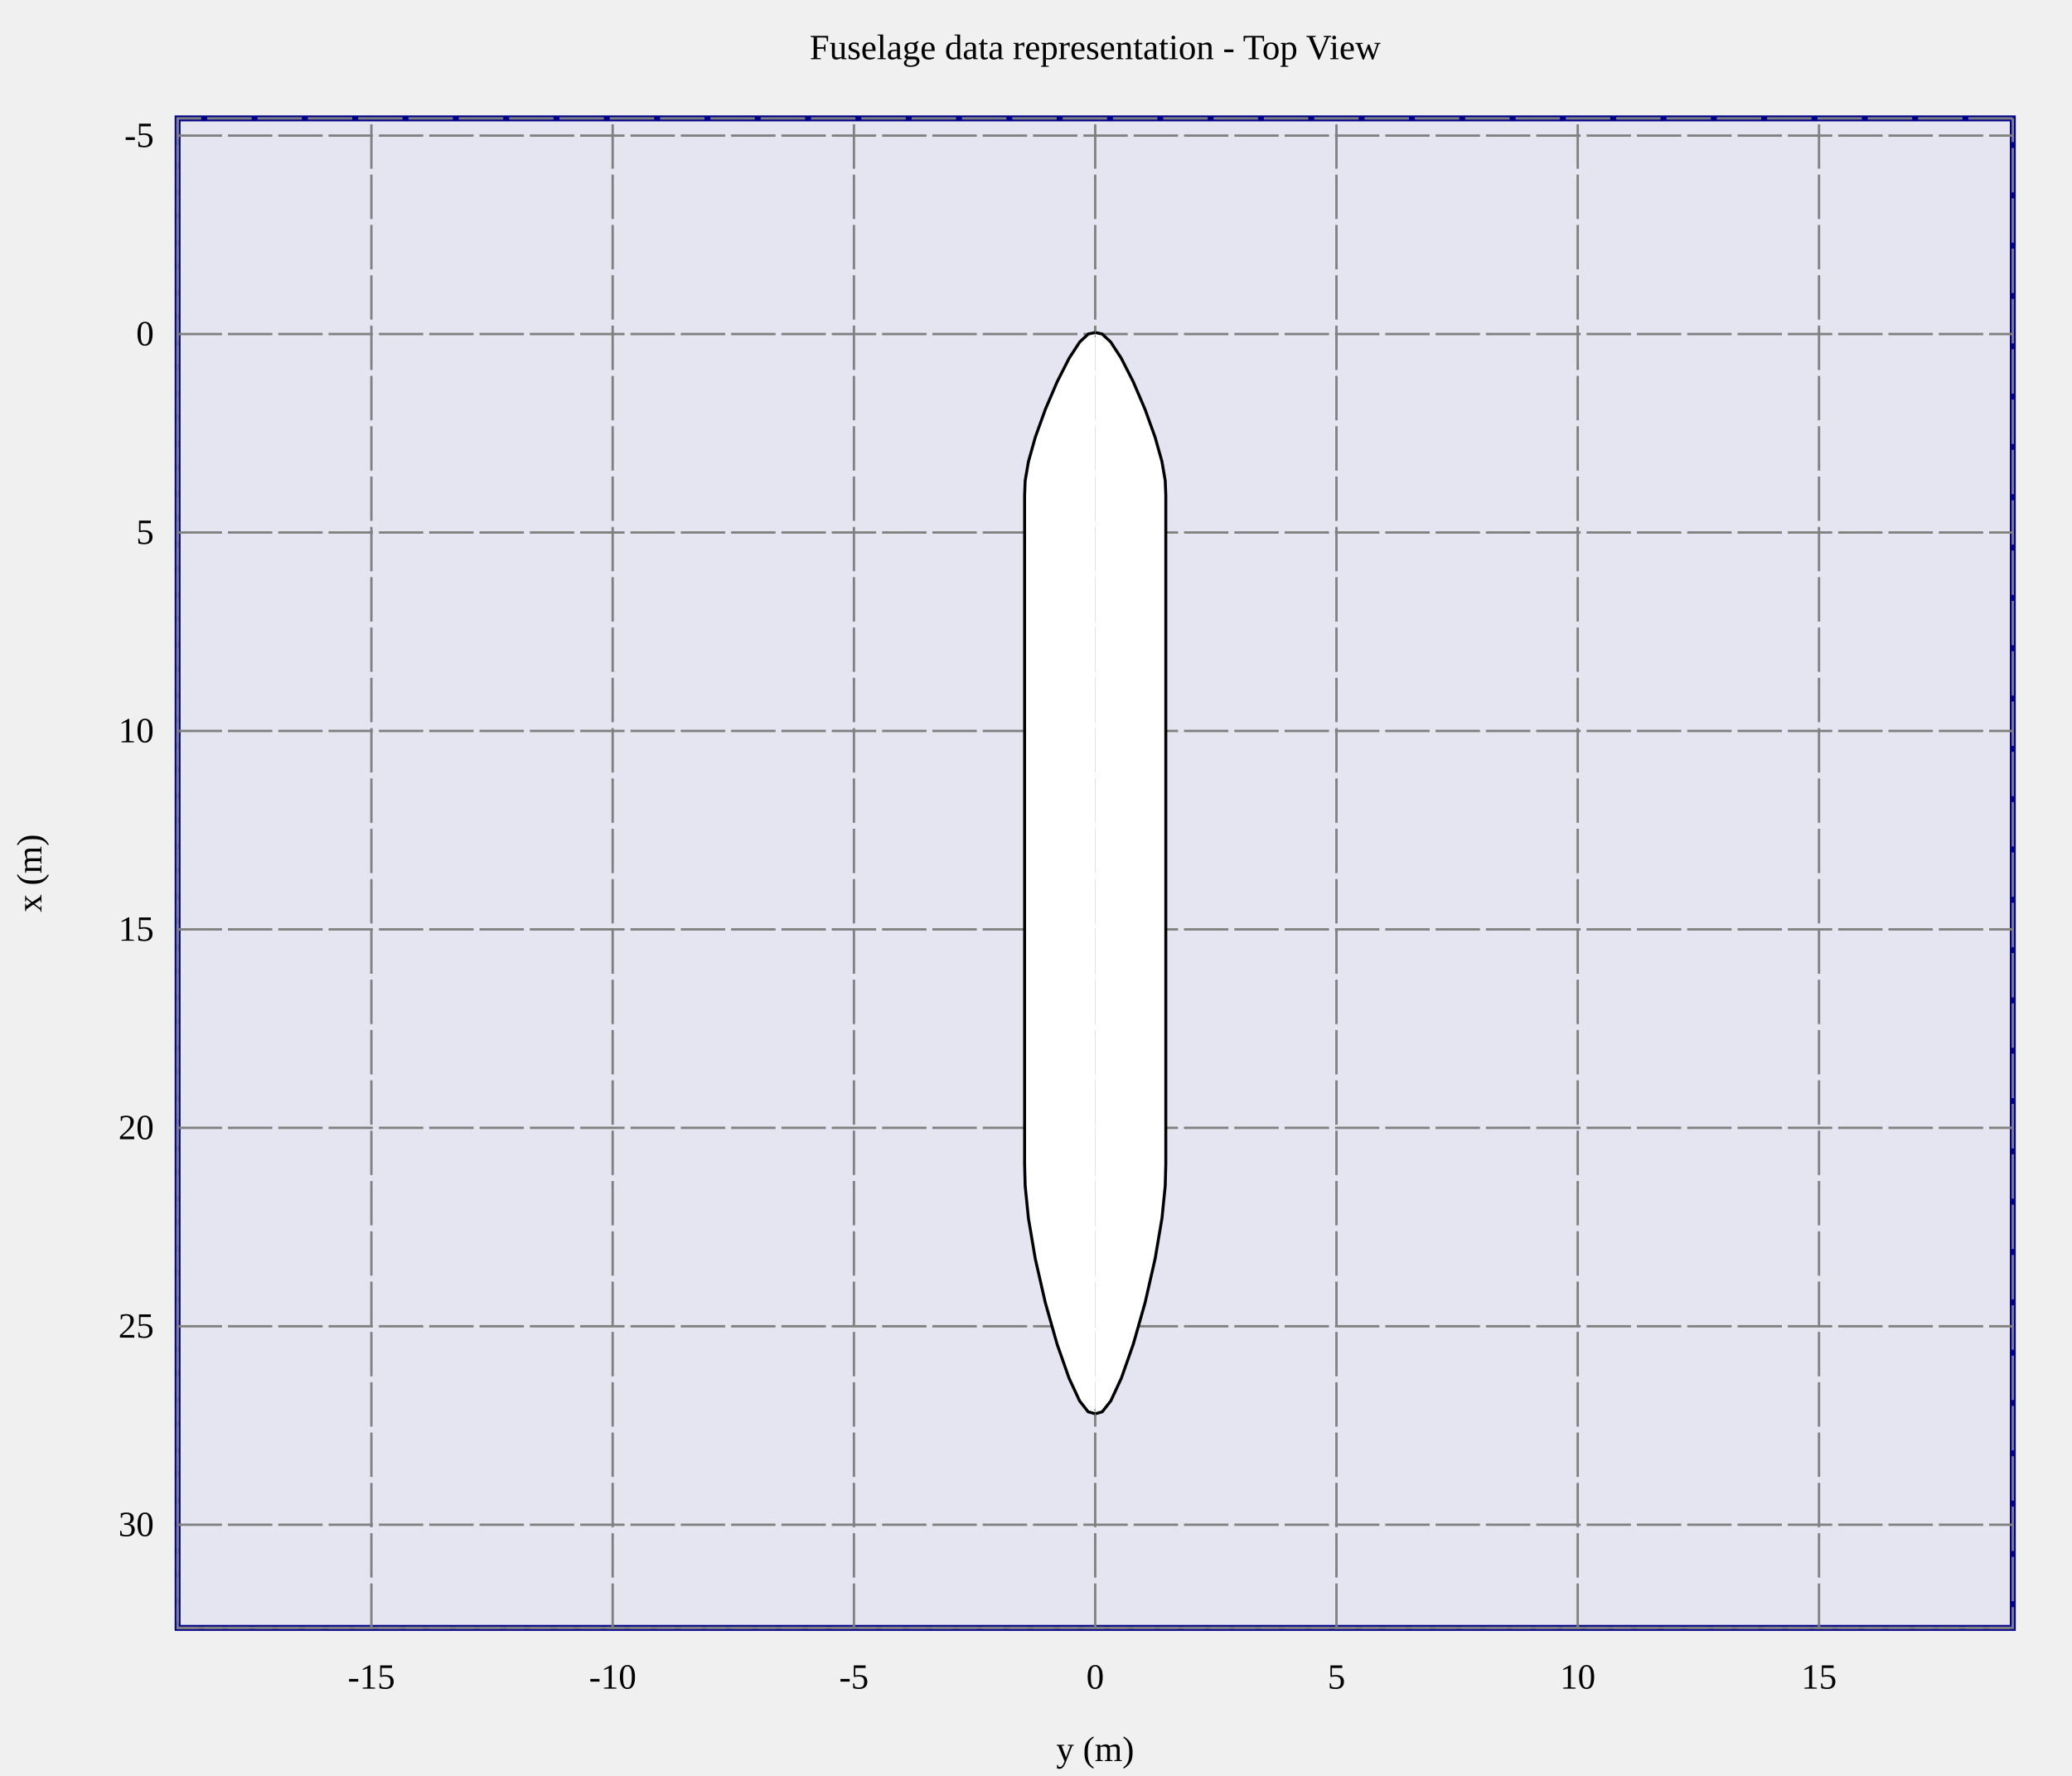
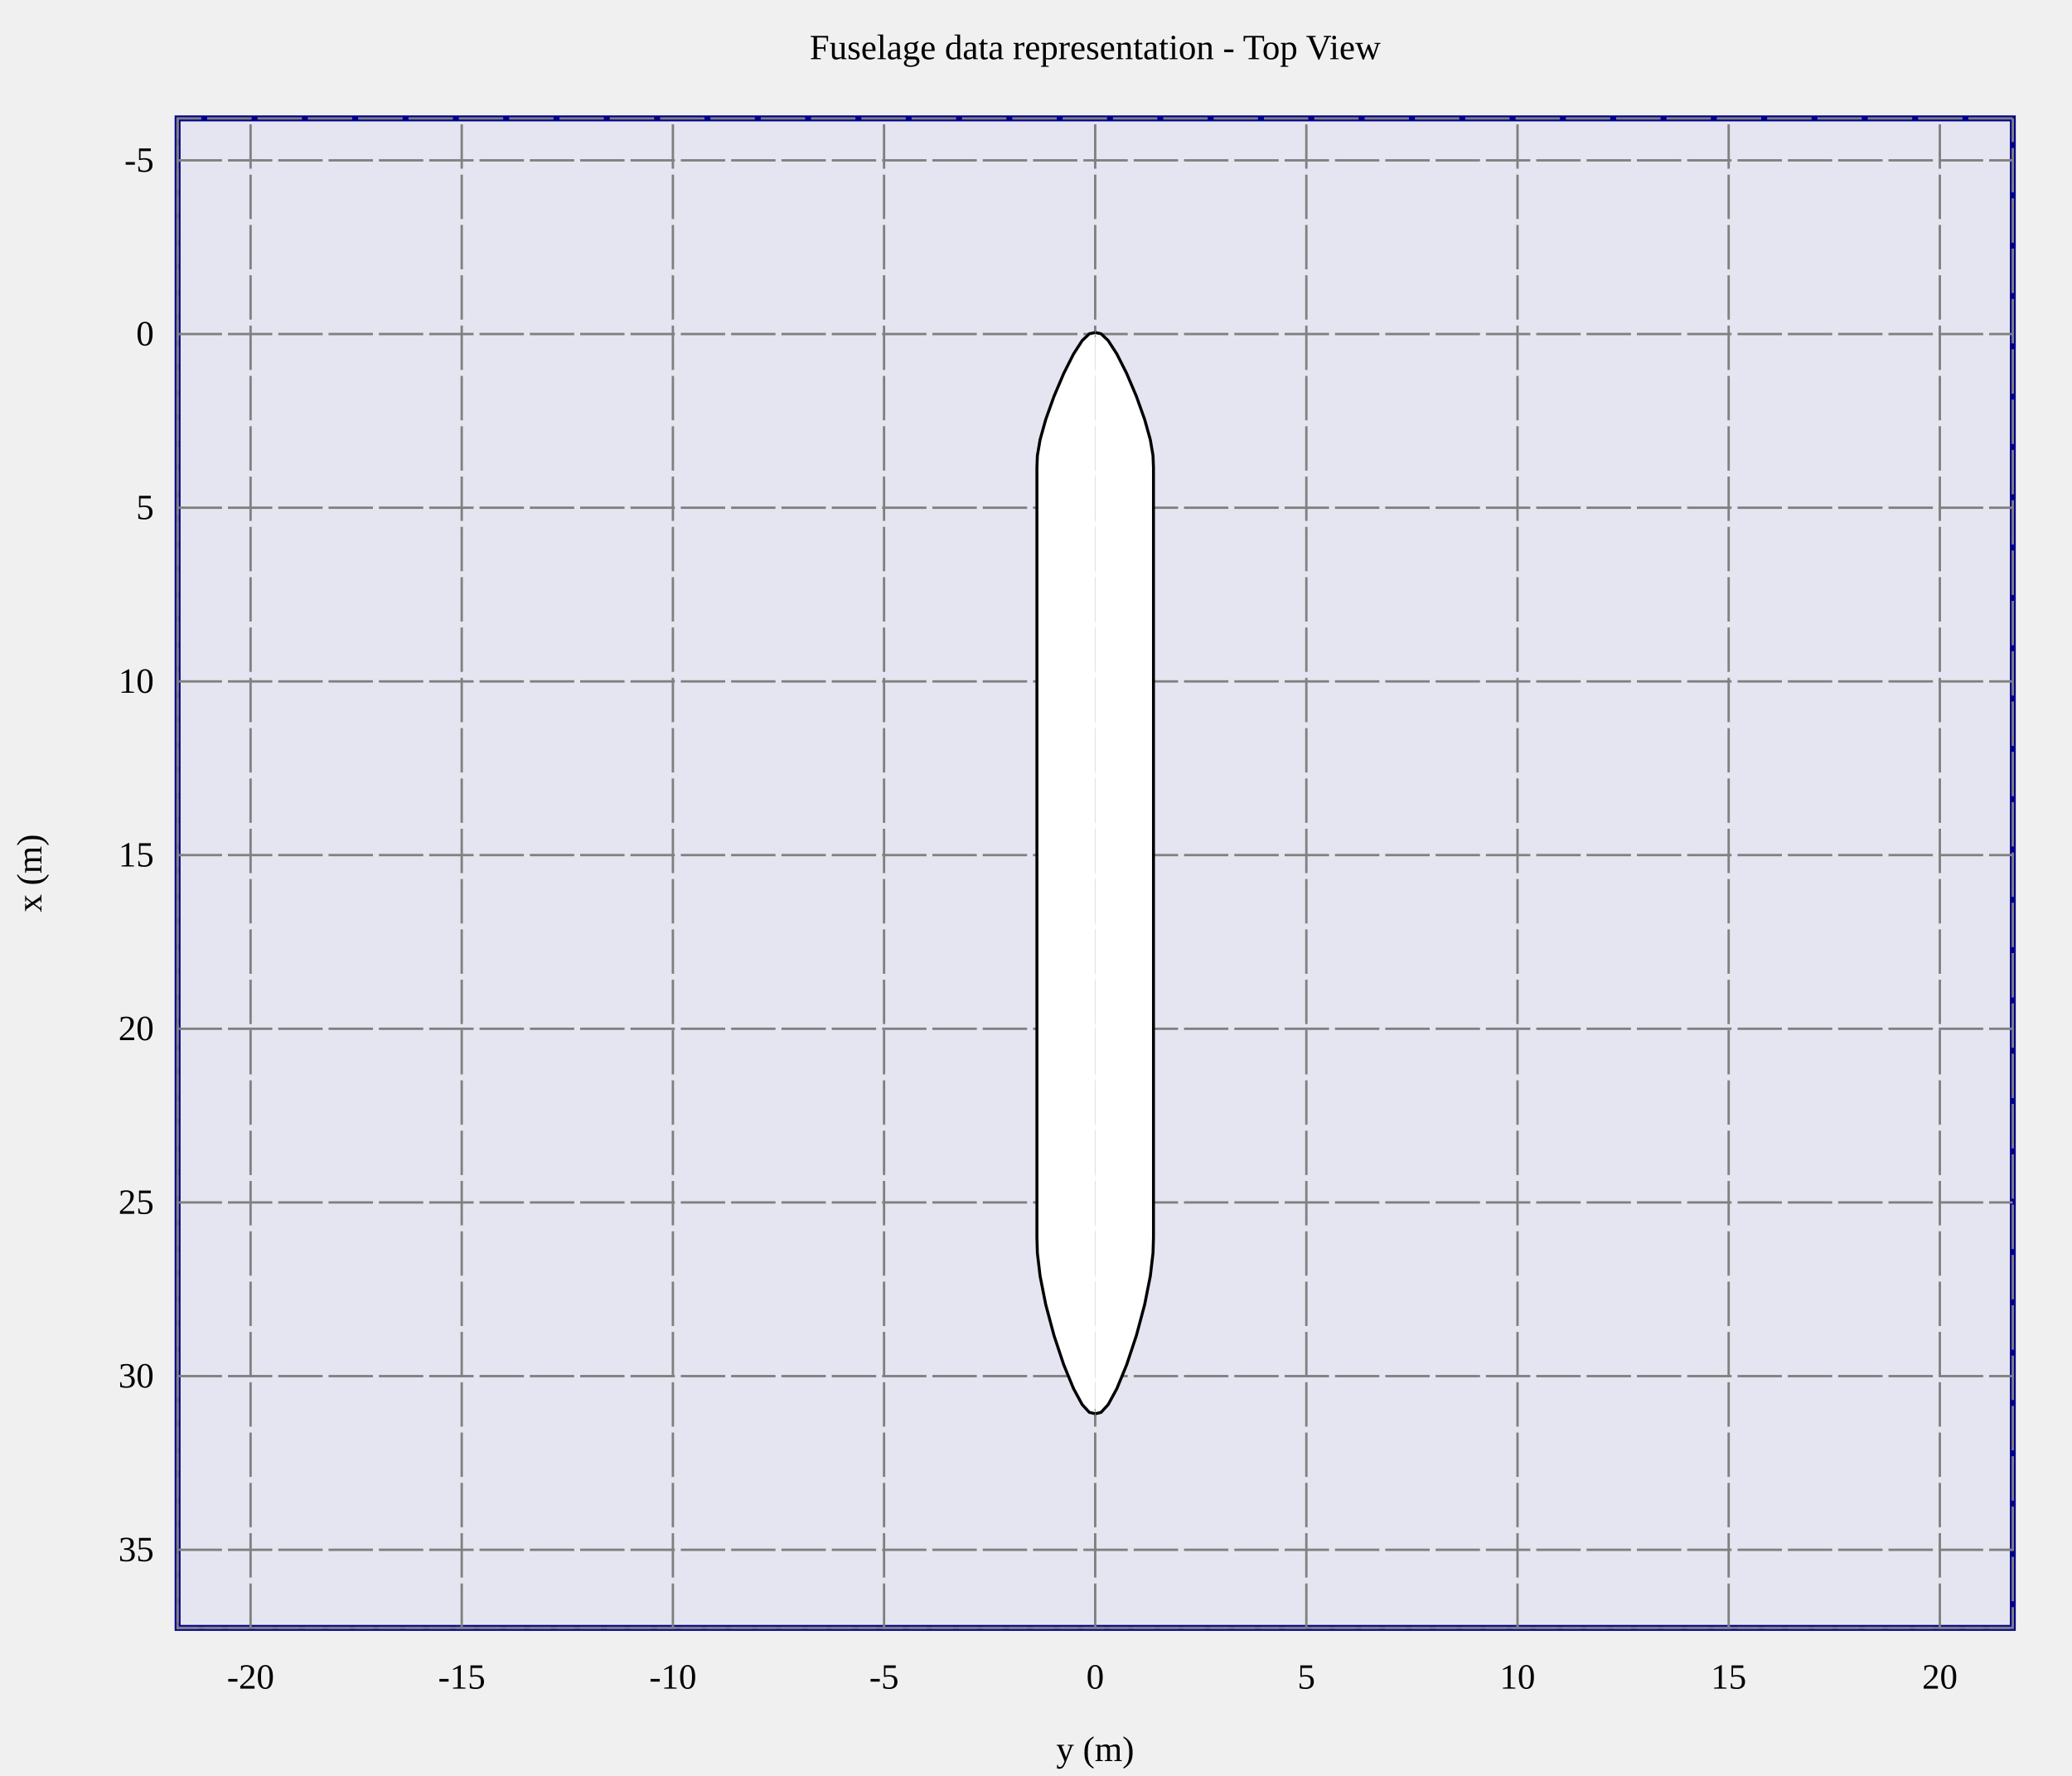
<svg xmlns="http://www.w3.org/2000/svg" id="svg" class="svg" width="700" height="600">
  <g id="page" width="700" height="600">
    <g id="graph" transform="translate(60,40)">
      <rect width="620" height="510" fill="blue" opacity="0.05" />
      <rect width="620" height="510" fill="none" opacity="1.0" style="stroke: darkblue; stroke-width: 2px;" />
      <g id="xAxis" class="axis" transform="translate(0,510)">
-         <g class="tick" transform="translate(65.47165,0)" style="opacity: 1;">
+         <g class="tick" transform="translate(24.6539,0)" style="opacity: 1;">
+           <line y2="-510" x2="0" style="fill: none; stroke: rgb(128, 128, 128); stroke-width: 0.8px; stroke-dasharray: 15px, 2px; font-style: normal; font-variant-caps: normal; font-weight: normal; font-size: 10px; line-height: normal; font-family: sans-serif; shape-rendering: geometricprecision;" />
+           <text dy=".71em" y="12" x="0" style="text-anchor: middle;">-20</text>
+         </g>
+         <g class="tick" transform="translate(95.99043,0)" style="opacity: 1;">
          <line y2="-510" x2="0" style="fill: none; stroke: rgb(128, 128, 128); stroke-width: 0.8px; stroke-dasharray: 15px, 2px; font-style: normal; font-variant-caps: normal; font-weight: normal; font-size: 10px; line-height: normal; font-family: sans-serif; shape-rendering: geometricprecision;" />
          <text dy=".71em" y="12" x="0" style="text-anchor: middle;">-15</text>
        </g>
-         <g class="tick" transform="translate(146.9811,0)" style="opacity: 1;">
+         <g class="tick" transform="translate(167.327,0)" style="opacity: 1;">
          <line y2="-510" x2="0" style="fill: none; stroke: rgb(128, 128, 128); stroke-width: 0.8px; stroke-dasharray: 15px, 2px; font-style: normal; font-variant-caps: normal; font-weight: normal; font-size: 10px; line-height: normal; font-family: sans-serif; shape-rendering: geometricprecision;" />
          <text dy=".71em" y="12" x="0" style="text-anchor: middle;">-10</text>
        </g>
-         <g class="tick" transform="translate(228.4906,0)" style="opacity: 1;">
+         <g class="tick" transform="translate(238.6635,0)" style="opacity: 1;">
          <line y2="-510" x2="0" style="fill: none; stroke: rgb(128, 128, 128); stroke-width: 0.8px; stroke-dasharray: 15px, 2px; font-style: normal; font-variant-caps: normal; font-weight: normal; font-size: 10px; line-height: normal; font-family: sans-serif; shape-rendering: geometricprecision;" />
          <text dy=".71em" y="12" x="0" style="text-anchor: middle;">-5</text>
        </g>
        <g class="tick" transform="translate(310,0)" style="opacity: 1;">
          <line y2="-510" x2="0" style="fill: none; stroke: rgb(128, 128, 128); stroke-width: 0.8px; stroke-dasharray: 15px, 2px; font-style: normal; font-variant-caps: normal; font-weight: normal; font-size: 10px; line-height: normal; font-family: sans-serif; shape-rendering: geometricprecision;" />
          <text dy=".71em" y="12" x="0" style="text-anchor: middle;">0</text>
        </g>
-         <g class="tick" transform="translate(391.5094,0)" style="opacity: 1;">
+         <g class="tick" transform="translate(381.3365,0)" style="opacity: 1;">
          <line y2="-510" x2="0" style="fill: none; stroke: rgb(128, 128, 128); stroke-width: 0.8px; stroke-dasharray: 15px, 2px; font-style: normal; font-variant-caps: normal; font-weight: normal; font-size: 10px; line-height: normal; font-family: sans-serif; shape-rendering: geometricprecision;" />
          <text dy=".71em" y="12" x="0" style="text-anchor: middle;">5</text>
        </g>
-         <g class="tick" transform="translate(473.0189,0)" style="opacity: 1;">
+         <g class="tick" transform="translate(452.673,0)" style="opacity: 1;">
          <line y2="-510" x2="0" style="fill: none; stroke: rgb(128, 128, 128); stroke-width: 0.8px; stroke-dasharray: 15px, 2px; font-style: normal; font-variant-caps: normal; font-weight: normal; font-size: 10px; line-height: normal; font-family: sans-serif; shape-rendering: geometricprecision;" />
          <text dy=".71em" y="12" x="0" style="text-anchor: middle;">10</text>
        </g>
-         <g class="tick" transform="translate(554.5283,0)" style="opacity: 1;">
+         <g class="tick" transform="translate(524.0096,0)" style="opacity: 1;">
          <line y2="-510" x2="0" style="fill: none; stroke: rgb(128, 128, 128); stroke-width: 0.8px; stroke-dasharray: 15px, 2px; font-style: normal; font-variant-caps: normal; font-weight: normal; font-size: 10px; line-height: normal; font-family: sans-serif; shape-rendering: geometricprecision;" />
          <text dy=".71em" y="12" x="0" style="text-anchor: middle;">15</text>
+         </g>
+         <g class="tick" transform="translate(595.3461,0)" style="opacity: 1;">
+           <line y2="-510" x2="0" style="fill: none; stroke: rgb(128, 128, 128); stroke-width: 0.8px; stroke-dasharray: 15px, 2px; font-style: normal; font-variant-caps: normal; font-weight: normal; font-size: 10px; line-height: normal; font-family: sans-serif; shape-rendering: geometricprecision;" />
+           <text dy=".71em" y="12" x="0" style="text-anchor: middle;">20</text>
        </g>
        <path class="domain" d="M0,-510V0H620V-510" style="fill: none; stroke: rgb(128, 128, 128); stroke-width: 0.8px; stroke-dasharray: 15px, 2px; font-style: normal; font-variant-caps: normal; font-weight: normal; font-size: 10px; line-height: normal; font-family: sans-serif; shape-rendering: geometricprecision;" />
      </g>
      <g id="yAxis" class="axis">
-         <g class="tick" transform="translate(0,5.809047)" style="opacity: 1;">
+         <g class="tick" transform="translate(0,14.1771)" style="opacity: 1;">
          <line x2="620" y2="0" style="fill: none; stroke: rgb(128, 128, 128); stroke-dasharray: 15px, 2px; stroke-width: 0.8px; shape-rendering: geometricprecision;" />
          <text dy=".32em" x="-8" y="0" style="text-anchor: end;">-5</text>
        </g>
        <g class="tick" transform="translate(0,72.85714)" style="opacity: 1;">
          <line x2="620" y2="0" style="fill: none; stroke: rgb(128, 128, 128); stroke-dasharray: 15px, 2px; stroke-width: 0.8px; shape-rendering: geometricprecision;" />
          <text dy=".32em" x="-8" y="0" style="text-anchor: end;">0</text>
        </g>
-         <g class="tick" transform="translate(0,139.9052)" style="opacity: 1;">
+         <g class="tick" transform="translate(0,131.5372)" style="opacity: 1;">
          <line x2="620" y2="0" style="fill: none; stroke: rgb(128, 128, 128); stroke-dasharray: 15px, 2px; stroke-width: 0.8px; shape-rendering: geometricprecision;" />
          <text dy=".32em" x="-8" y="0" style="text-anchor: end;">5</text>
        </g>
-         <g class="tick" transform="translate(0,206.9533)" style="opacity: 1;">
+         <g class="tick" transform="translate(0,190.2172)" style="opacity: 1;">
          <line x2="620" y2="0" style="fill: none; stroke: rgb(128, 128, 128); stroke-dasharray: 15px, 2px; stroke-width: 0.8px; shape-rendering: geometricprecision;" />
          <text dy=".32em" x="-8" y="0" style="text-anchor: end;">10</text>
        </g>
-         <g class="tick" transform="translate(0,274.0014)" style="opacity: 1;">
+         <g class="tick" transform="translate(0,248.8973)" style="opacity: 1;">
          <line x2="620" y2="0" style="fill: none; stroke: rgb(128, 128, 128); stroke-dasharray: 15px, 2px; stroke-width: 0.8px; shape-rendering: geometricprecision;" />
          <text dy=".32em" x="-8" y="0" style="text-anchor: end;">15</text>
        </g>
-         <g class="tick" transform="translate(0,341.0495)" style="opacity: 1;">
+         <g class="tick" transform="translate(0,307.5773)" style="opacity: 1;">
          <line x2="620" y2="0" style="fill: none; stroke: rgb(128, 128, 128); stroke-dasharray: 15px, 2px; stroke-width: 0.8px; shape-rendering: geometricprecision;" />
          <text dy=".32em" x="-8" y="0" style="text-anchor: end;">20</text>
        </g>
-         <g class="tick" transform="translate(0,408.0976)" style="opacity: 1;">
+         <g class="tick" transform="translate(0,366.2574)" style="opacity: 1;">
          <line x2="620" y2="0" style="fill: none; stroke: rgb(128, 128, 128); stroke-dasharray: 15px, 2px; stroke-width: 0.8px; shape-rendering: geometricprecision;" />
          <text dy=".32em" x="-8" y="0" style="text-anchor: end;">25</text>
        </g>
-         <g class="tick" transform="translate(0,475.1457)" style="opacity: 1;">
+         <g class="tick" transform="translate(0,424.9374)" style="opacity: 1;">
          <line x2="620" y2="0" style="fill: none; stroke: rgb(128, 128, 128); stroke-dasharray: 15px, 2px; stroke-width: 0.8px; shape-rendering: geometricprecision;" />
          <text dy=".32em" x="-8" y="0" style="text-anchor: end;">30</text>
+         </g>
+         <g class="tick" transform="translate(0,483.6175)" style="opacity: 1;">
+           <line x2="620" y2="0" style="fill: none; stroke: rgb(128, 128, 128); stroke-dasharray: 15px, 2px; stroke-width: 0.8px; shape-rendering: geometricprecision;" />
+           <text dy=".32em" x="-8" y="0" style="text-anchor: end;">35</text>
        </g>
        <path class="domain" d="M620,0H0V510H620" style="fill: none; stroke: rgb(128, 128, 128); stroke-dasharray: 15px, 2px; stroke-width: 0.8px; shape-rendering: geometricprecision;" />
      </g>
      <g id="xy" class="xy">
-         <path id="line" d="M310,72.857L307.908,73.303L305.164,75.858L301.639,81.267L297.622,89.159L293.633,98.468L290.251,107.843L287.934,116.068L286.839,122.473L286.648,127.354L286.648,190.53L286.648,265.815L286.648,353.211L286.839,360.584L287.934,371.521L290.251,385.195L293.633,400.009L297.622,414.037L301.639,425.468L305.164,433.054L307.908,436.546L310,437.143" class="line" style="fill:none; stroke:black; stroke-width:2" />
-         <path id="area" d="M310,72.857L307.908,73.303L305.164,75.858L301.639,81.267L297.622,89.159L293.633,98.468L290.251,107.843L287.934,116.068L286.839,122.473L286.648,127.354L286.648,190.53L286.648,265.815L286.648,353.211L286.839,360.584L287.934,371.521L290.251,385.195L293.633,400.009L297.622,414.037L301.639,425.468L305.164,433.054L307.908,436.546L310,437.143L310,72.857L307.908,72.857L305.164,72.857L301.639,72.857L297.622,72.857L293.633,72.857L290.251,72.857L287.934,72.857L286.839,72.857L286.648,72.857L286.648,72.857L286.648,72.857L286.648,72.857L286.839,72.857L287.934,72.857L290.251,72.857L293.633,72.857L297.622,72.857L301.639,72.857L305.164,72.857L307.908,72.857L310,72.857Z" class="area" style="fill:white;" opacity="1" />
+         <path id="line" d="M310,72.857L308.281,73.227L306.026,75.345L303.13,79.828L299.829,86.37L296.551,94.085L293.772,101.856L291.867,108.673L290.967,113.983L290.81,118.029L290.81,194.69L290.81,281.39L290.81,378.129L290.967,383.312L291.867,391.002L293.772,400.617L296.551,411.033L299.829,420.896L303.13,428.934L306.026,434.268L308.281,436.723L310,437.143" class="line" style="fill:none; stroke:black; stroke-width:2" />
+         <path id="area" d="M310,72.857L308.281,73.227L306.026,75.345L303.13,79.828L299.829,86.37L296.551,94.085L293.772,101.856L291.867,108.673L290.967,113.983L290.81,118.029L290.81,194.69L290.81,281.39L290.81,378.129L290.967,383.312L291.867,391.002L293.772,400.617L296.551,411.033L299.829,420.896L303.13,428.934L306.026,434.268L308.281,436.723L310,437.143L310,72.857L308.281,72.857L306.026,72.857L303.13,72.857L299.829,72.857L296.551,72.857L293.772,72.857L291.867,72.857L290.967,72.857L290.81,72.857L290.81,72.857L290.81,72.857L290.81,72.857L290.967,72.857L291.867,72.857L293.772,72.857L296.551,72.857L299.829,72.857L303.13,72.857L306.026,72.857L308.281,72.857L310,72.857Z" class="area" style="fill:white;" opacity="1" />
      </g>
      <g id="xy" class="xy">
-         <path id="line" d="M310,72.857L312.092,73.303L314.836,75.858L318.361,81.267L322.378,89.159L326.367,98.468L329.749,107.843L332.066,116.068L333.161,122.473L333.352,127.354L333.352,190.53L333.352,265.815L333.352,353.211L333.161,360.584L332.066,371.521L329.749,385.195L326.367,400.009L322.378,414.037L318.361,425.468L314.836,433.054L312.092,436.546L310,437.143" class="line" style="fill:none; stroke:black; stroke-width:2" />
-         <path id="area" d="M310,72.857L312.092,73.303L314.836,75.858L318.361,81.267L322.378,89.159L326.367,98.468L329.749,107.843L332.066,116.068L333.161,122.473L333.352,127.354L333.352,190.53L333.352,265.815L333.352,353.211L333.161,360.584L332.066,371.521L329.749,385.195L326.367,400.009L322.378,414.037L318.361,425.468L314.836,433.054L312.092,436.546L310,437.143L310,72.857L312.092,72.857L314.836,72.857L318.361,72.857L322.378,72.857L326.367,72.857L329.749,72.857L332.066,72.857L333.161,72.857L333.352,72.857L333.352,72.857L333.352,72.857L333.352,72.857L333.161,72.857L332.066,72.857L329.749,72.857L326.367,72.857L322.378,72.857L318.361,72.857L314.836,72.857L312.092,72.857L310,72.857Z" class="area" style="fill:white;" opacity="1" />
+         <path id="line" d="M310,72.857L311.719,73.227L313.974,75.345L316.87,79.828L320.171,86.37L323.449,94.085L326.228,101.856L328.133,108.673L329.033,113.983L329.19,118.029L329.19,194.69L329.19,281.39L329.19,378.129L329.033,383.312L328.133,391.002L326.228,400.617L323.449,411.033L320.171,420.896L316.87,428.934L313.974,434.268L311.719,436.723L310,437.143" class="line" style="fill:none; stroke:black; stroke-width:2" />
+         <path id="area" d="M310,72.857L311.719,73.227L313.974,75.345L316.87,79.828L320.171,86.37L323.449,94.085L326.228,101.856L328.133,108.673L329.033,113.983L329.19,118.029L329.19,194.69L329.19,281.39L329.19,378.129L329.033,383.312L328.133,391.002L326.228,400.617L323.449,411.033L320.171,420.896L316.87,428.934L313.974,434.268L311.719,436.723L310,437.143L310,72.857L311.719,72.857L313.974,72.857L316.87,72.857L320.171,72.857L323.449,72.857L326.228,72.857L328.133,72.857L329.033,72.857L329.19,72.857L329.19,72.857L329.19,72.857L329.19,72.857L329.033,72.857L328.133,72.857L326.228,72.857L323.449,72.857L320.171,72.857L316.87,72.857L313.974,72.857L311.719,72.857L310,72.857Z" class="area" style="fill:white;" opacity="1" />
      </g>
    </g>
  </g>
  <text class="x label" text-anchor="middle" x="370" y="595">y (m)</text>
  <text class="y label" text-anchor="middle" x="-295" y="5" dy=".75em" transform="rotate(-90)">x (m)</text>
  <text class="title" text-anchor="middle" x="370" y="20">Fuselage data representation - Top View</text>
</svg>
